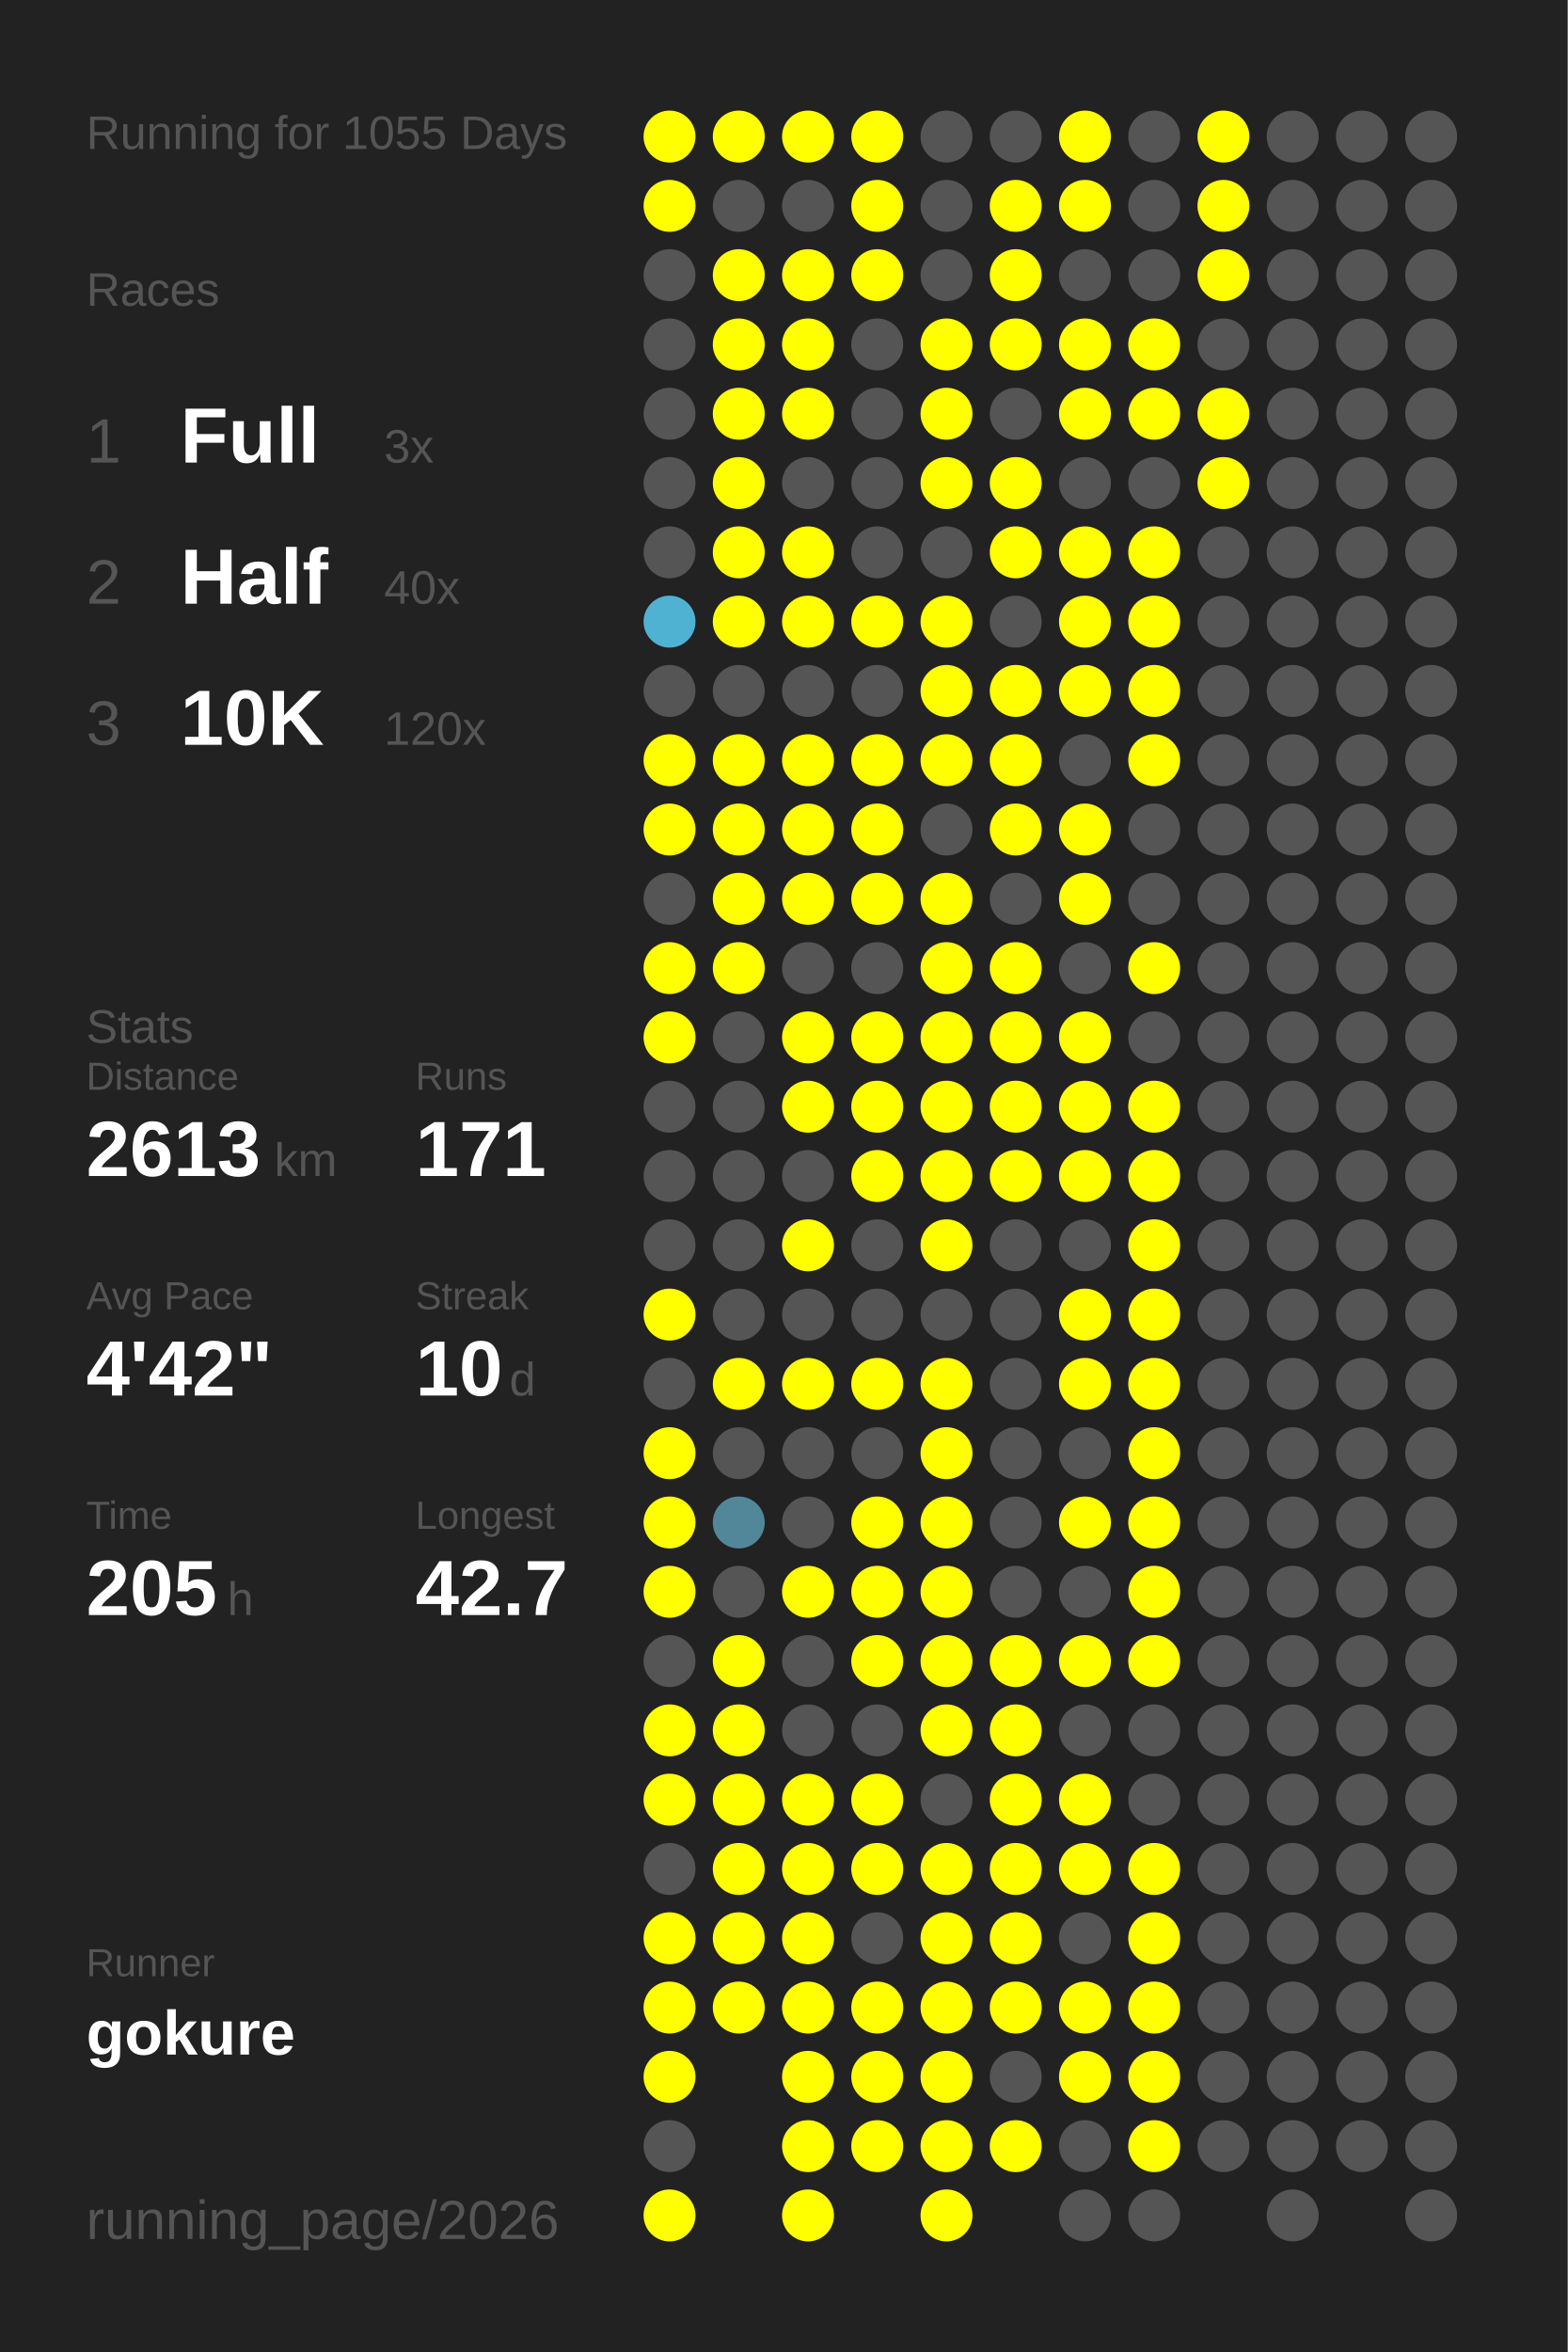
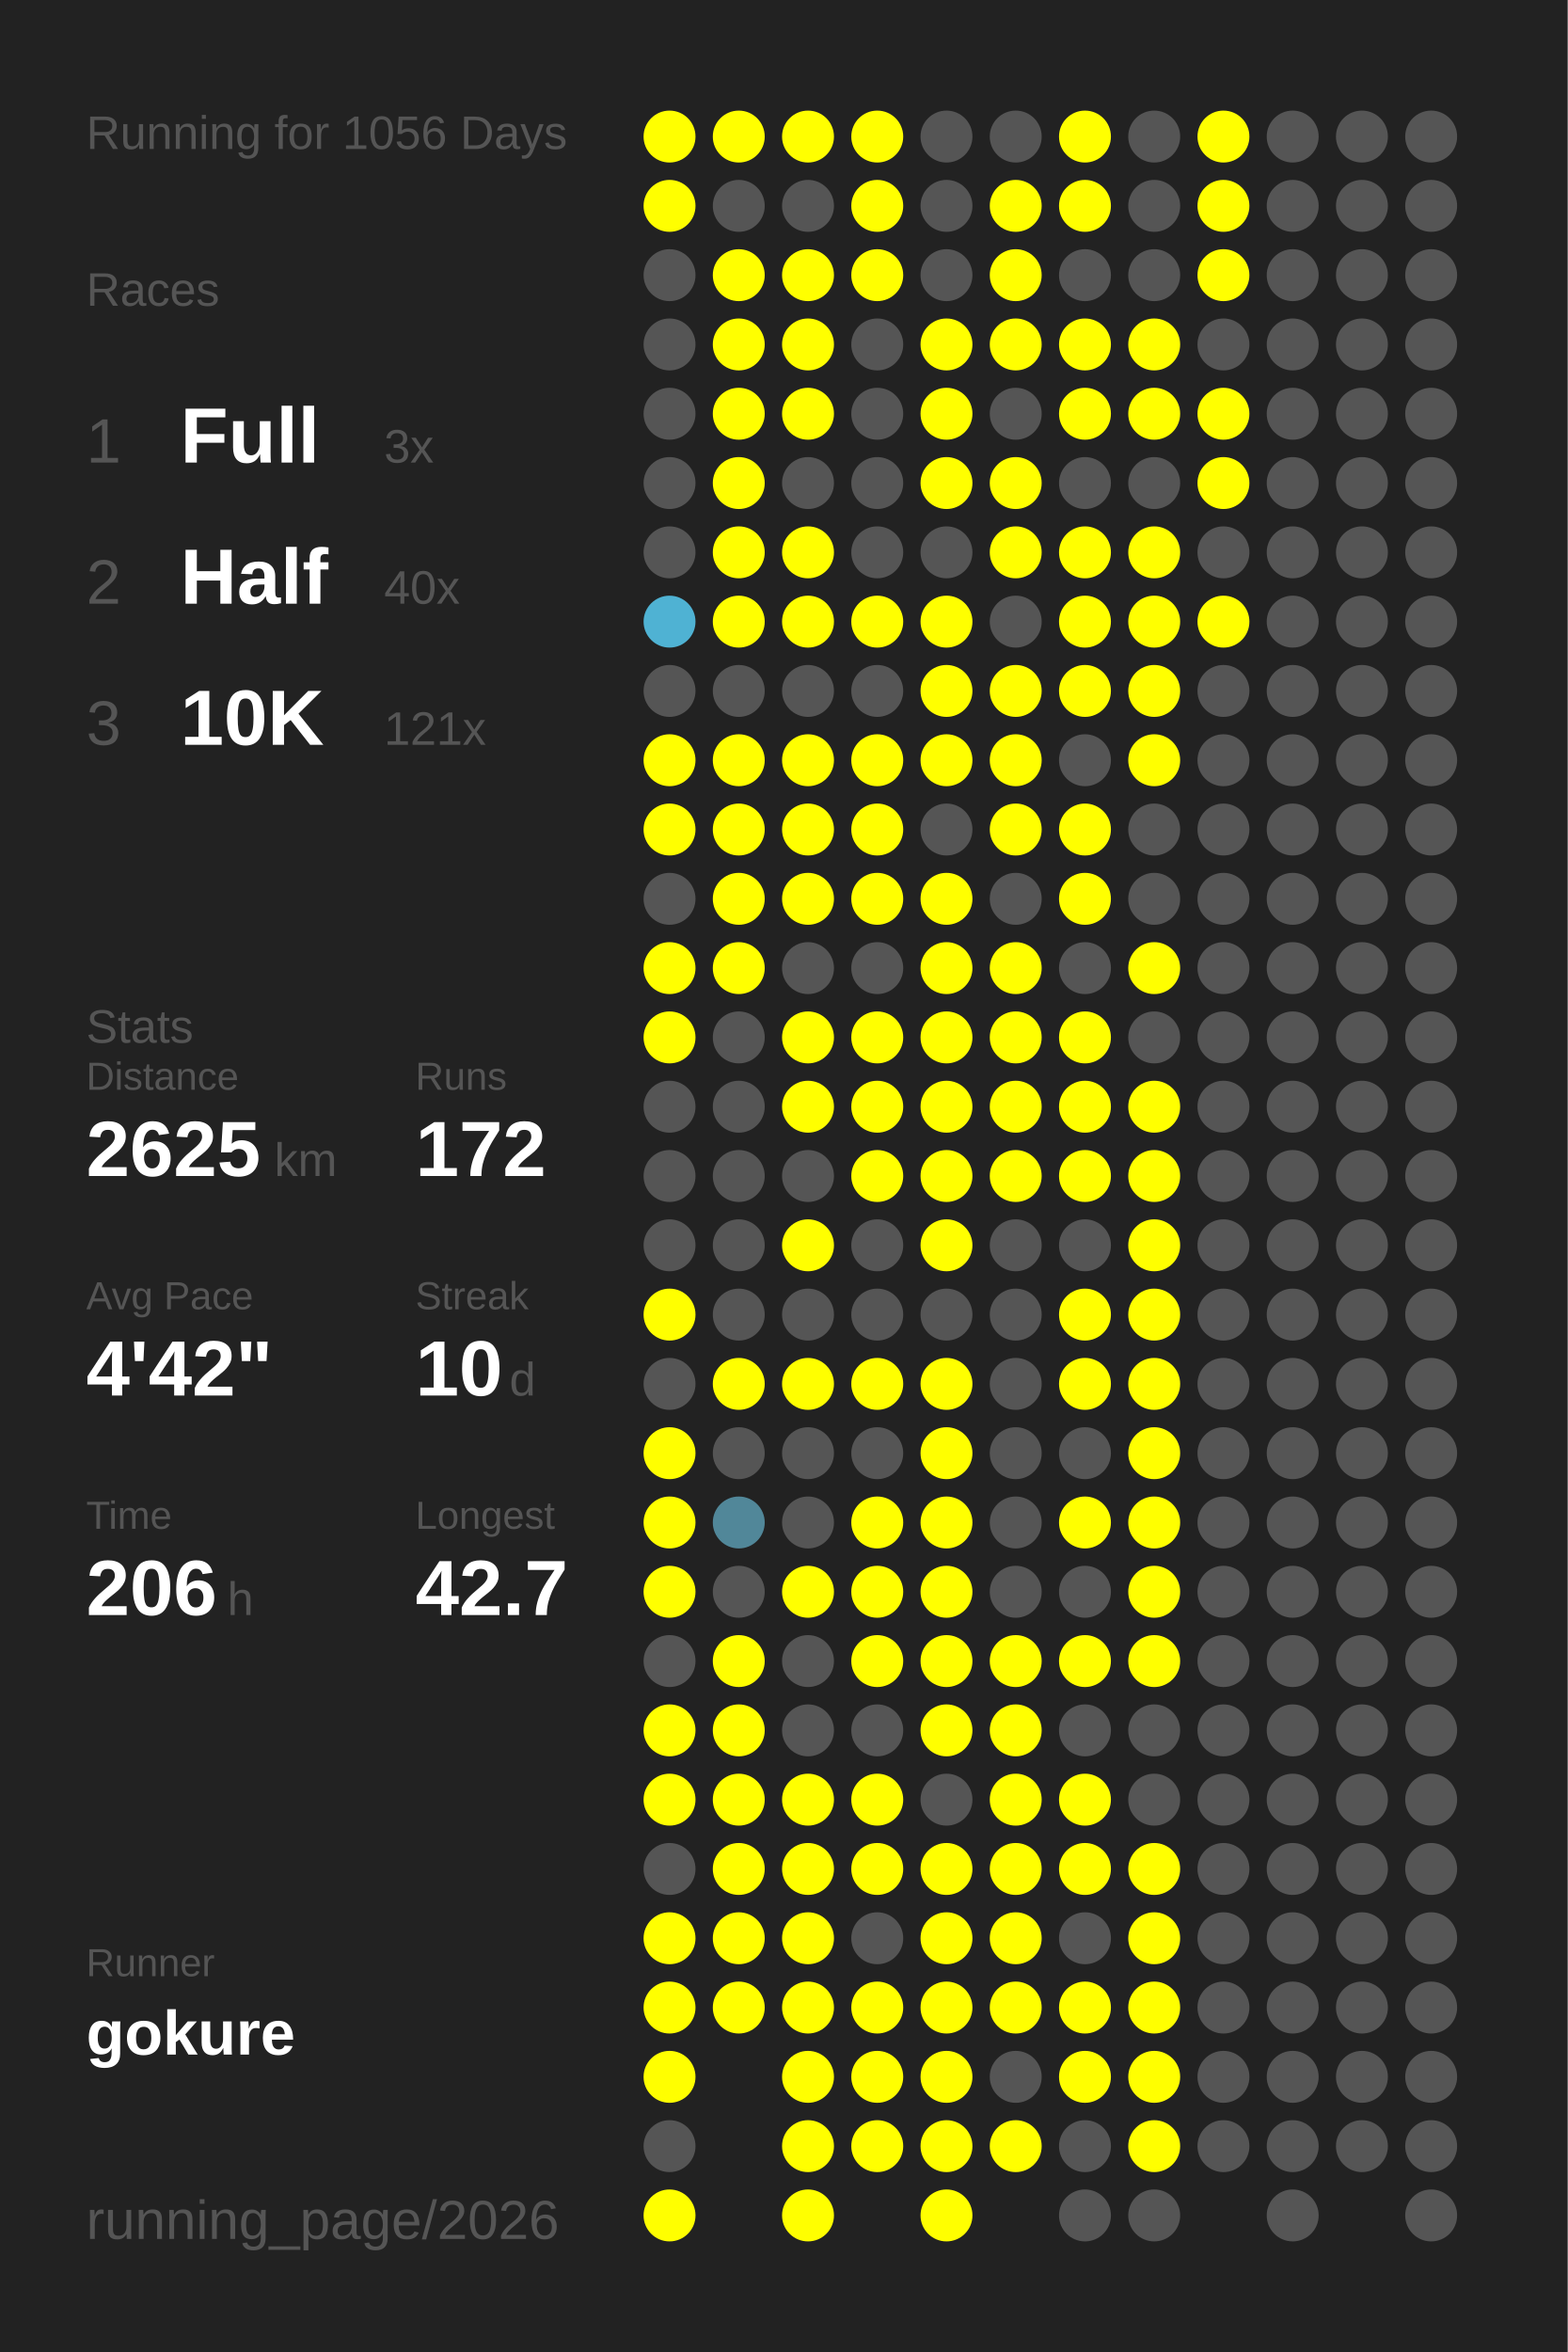
<svg xmlns="http://www.w3.org/2000/svg" baseProfile="full" height="300mm" version="1.1" viewBox="0,0,200,300" width="200mm">
  <defs />
  <rect fill="#222222" height="300" width="200" x="0" y="0" />
-   <text fill="#555555" style="font-size:6px; font-family:Arial;" x="11" y="19">Running for 1055 Days</text>
+   <text fill="#555555" style="font-size:6px; font-family:Arial;" x="11" y="19">Running for 1056 Days</text>
  <text fill="#555555" style="font-size:6px; font-family:Arial;" x="11" y="39">Races</text>
  <text fill="#555555" style="font-size:8px; font-family:Arial;" x="11" y="59">1</text>
  <text fill="#FFFFFF" style="font-size:10px; font-family:Arial; font-weight:bold;" x="23" y="59">Full</text>
  <text fill="#555555" style="font-size:6px; font-family:Arial;" x="49" y="59">3x</text>
  <text fill="#555555" style="font-size:8px; font-family:Arial;" x="11" y="77">2</text>
  <text fill="#FFFFFF" style="font-size:10px; font-family:Arial; font-weight:bold;" x="23" y="77">Half</text>
  <text fill="#555555" style="font-size:6px; font-family:Arial;" x="49" y="77">40x</text>
  <text fill="#555555" style="font-size:8px; font-family:Arial;" x="11" y="95">3</text>
  <text fill="#FFFFFF" style="font-size:10px; font-family:Arial; font-weight:bold;" x="23" y="95">10K</text>
-   <text fill="#555555" style="font-size:6px; font-family:Arial;" x="49" y="95">120x</text>
+   <text fill="#555555" style="font-size:6px; font-family:Arial;" x="49" y="95">121x</text>
  <text fill="#555555" style="font-size:6px; font-family:Arial;" x="11" y="133">Stats</text>
  <text fill="#555555" style="font-size:5px; font-family:Arial;" x="11" y="139">Distance</text>
-   <text fill="#FFFFFF" style="font-size:10px; font-family:Arial; font-weight:bold;" x="11" y="150">2613</text>
+   <text fill="#FFFFFF" style="font-size:10px; font-family:Arial; font-weight:bold;" x="11" y="150">2625</text>
  <text fill="#555555" style="font-size:6px; font-family:Arial;" x="35" y="150">km</text>
  <text fill="#555555" style="font-size:5px; font-family:Arial;" x="53" y="139">Runs</text>
-   <text fill="#FFFFFF" style="font-size:10px; font-family:Arial; font-weight:bold;" x="53" y="150">171</text>
+   <text fill="#FFFFFF" style="font-size:10px; font-family:Arial; font-weight:bold;" x="53" y="150">172</text>
  <text fill="#555555" style="font-size:5px; font-family:Arial;" x="11" y="167">Avg Pace</text>
  <text fill="#FFFFFF" style="font-size:10px; font-family:Arial; font-weight:bold;" x="11" y="178">4'42"</text>
  <text fill="#555555" style="font-size:5px; font-family:Arial;" x="53" y="167">Streak</text>
  <text fill="#FFFFFF" style="font-size:10px; font-family:Arial; font-weight:bold;" x="53" y="178">10</text>
  <text fill="#555555" style="font-size:6px; font-family:Arial;" x="65" y="178">d</text>
  <text fill="#555555" style="font-size:5px; font-family:Arial;" x="11" y="195">Time</text>
-   <text fill="#FFFFFF" style="font-size:10px; font-family:Arial; font-weight:bold;" x="11" y="206">205</text>
+   <text fill="#FFFFFF" style="font-size:10px; font-family:Arial; font-weight:bold;" x="11" y="206">206</text>
  <text fill="#555555" style="font-size:6px; font-family:Arial;" x="29" y="206">h</text>
  <text fill="#555555" style="font-size:5px; font-family:Arial;" x="53" y="195">Longest</text>
  <text fill="#FFFFFF" style="font-size:10px; font-family:Arial; font-weight:bold;" x="53" y="206">42.7</text>
  <text fill="#555555" style="font-size:5px; font-family:Arial;" x="11" y="252.065">Runner</text>
  <text fill="#FFFFFF" style="font-size:8px; font-family:Arial; font-weight:bold;" x="11" y="262.065">gokure</text>
  <text fill="#555555" style="font-size:7px; font-family:Arial;" x="11" y="285.581">running_page/2026</text>
  <circle cx="85.417" cy="17.419" fill="#FFFF00" r="3.312" />
  <circle cx="85.417" cy="26.258" fill="#FFFF00" r="3.312" />
  <circle cx="85.417" cy="35.097" fill="#555555" r="3.312" />
  <circle cx="85.417" cy="43.935" fill="#555555" r="3.312" />
  <circle cx="85.417" cy="52.774" fill="#555555" r="3.312" />
  <circle cx="85.417" cy="61.613" fill="#555555" r="3.312" />
  <circle cx="85.417" cy="70.452" fill="#555555" r="3.312" />
  <circle cx="85.417" cy="79.29" fill="#4fb2d3" r="3.312" />
  <circle cx="85.417" cy="88.129" fill="#555555" r="3.312" />
  <circle cx="85.417" cy="96.968" fill="#FFFF00" r="3.312" />
  <circle cx="85.417" cy="105.806" fill="#FFFF00" r="3.312" />
  <circle cx="85.417" cy="114.645" fill="#555555" r="3.312" />
  <circle cx="85.417" cy="123.484" fill="#FFFF00" r="3.312" />
  <circle cx="85.417" cy="132.323" fill="#FFFF00" r="3.312" />
  <circle cx="85.417" cy="141.161" fill="#555555" r="3.312" />
  <circle cx="85.417" cy="150" fill="#555555" r="3.312" />
  <circle cx="85.417" cy="158.839" fill="#555555" r="3.312" />
  <circle cx="85.417" cy="167.677" fill="#FFFF00" r="3.312" />
  <circle cx="85.417" cy="176.516" fill="#555555" r="3.312" />
  <circle cx="85.417" cy="185.355" fill="#FFFF00" r="3.312" />
  <circle cx="85.417" cy="194.194" fill="#FFFF00" r="3.312" />
  <circle cx="85.417" cy="203.032" fill="#FFFF00" r="3.312" />
  <circle cx="85.417" cy="211.871" fill="#555555" r="3.312" />
  <circle cx="85.417" cy="220.71" fill="#FFFF00" r="3.312" />
  <circle cx="85.417" cy="229.548" fill="#FFFF00" r="3.312" />
  <circle cx="85.417" cy="238.387" fill="#555555" r="3.312" />
  <circle cx="85.417" cy="247.226" fill="#FFFF00" r="3.312" />
  <circle cx="85.417" cy="256.065" fill="#FFFF00" r="3.312" />
  <circle cx="85.417" cy="264.903" fill="#FFFF00" r="3.312" />
  <circle cx="85.417" cy="273.742" fill="#555555" r="3.312" />
  <circle cx="85.417" cy="282.581" fill="#FFFF00" r="3.312" />
  <circle cx="94.25" cy="17.419" fill="#FFFF00" r="3.312" />
  <circle cx="94.25" cy="26.258" fill="#555555" r="3.312" />
  <circle cx="94.25" cy="35.097" fill="#FFFF00" r="3.312" />
  <circle cx="94.25" cy="43.935" fill="#FFFF00" r="3.312" />
  <circle cx="94.25" cy="52.774" fill="#FFFF00" r="3.312" />
  <circle cx="94.25" cy="61.613" fill="#FFFF00" r="3.312" />
  <circle cx="94.25" cy="70.452" fill="#FFFF00" r="3.312" />
  <circle cx="94.25" cy="79.29" fill="#FFFF00" r="3.312" />
  <circle cx="94.25" cy="88.129" fill="#555555" r="3.312" />
  <circle cx="94.25" cy="96.968" fill="#FFFF00" r="3.312" />
  <circle cx="94.25" cy="105.806" fill="#FFFF00" r="3.312" />
  <circle cx="94.25" cy="114.645" fill="#FFFF00" r="3.312" />
  <circle cx="94.25" cy="123.484" fill="#FFFF00" r="3.312" />
  <circle cx="94.25" cy="132.323" fill="#555555" r="3.312" />
  <circle cx="94.25" cy="141.161" fill="#555555" r="3.312" />
  <circle cx="94.25" cy="150" fill="#555555" r="3.312" />
  <circle cx="94.25" cy="158.839" fill="#555555" r="3.312" />
  <circle cx="94.25" cy="167.677" fill="#555555" r="3.312" />
  <circle cx="94.25" cy="176.516" fill="#FFFF00" r="3.312" />
  <circle cx="94.25" cy="185.355" fill="#555555" r="3.312" />
  <circle cx="94.25" cy="194.194" fill="#518799" r="3.312" />
  <circle cx="94.25" cy="203.032" fill="#555555" r="3.312" />
  <circle cx="94.25" cy="211.871" fill="#FFFF00" r="3.312" />
  <circle cx="94.25" cy="220.71" fill="#FFFF00" r="3.312" />
  <circle cx="94.25" cy="229.548" fill="#FFFF00" r="3.312" />
  <circle cx="94.25" cy="238.387" fill="#FFFF00" r="3.312" />
  <circle cx="94.25" cy="247.226" fill="#FFFF00" r="3.312" />
  <circle cx="94.25" cy="256.065" fill="#FFFF00" r="3.312" />
  <circle cx="103.083" cy="17.419" fill="#FFFF00" r="3.312" />
  <circle cx="103.083" cy="26.258" fill="#555555" r="3.312" />
  <circle cx="103.083" cy="35.097" fill="#FFFF00" r="3.312" />
  <circle cx="103.083" cy="43.935" fill="#FFFF00" r="3.312" />
  <circle cx="103.083" cy="52.774" fill="#FFFF00" r="3.312" />
  <circle cx="103.083" cy="61.613" fill="#555555" r="3.312" />
  <circle cx="103.083" cy="70.452" fill="#FFFF00" r="3.312" />
  <circle cx="103.083" cy="79.29" fill="#FFFF00" r="3.312" />
  <circle cx="103.083" cy="88.129" fill="#555555" r="3.312" />
  <circle cx="103.083" cy="96.968" fill="#FFFF00" r="3.312" />
  <circle cx="103.083" cy="105.806" fill="#FFFF00" r="3.312" />
  <circle cx="103.083" cy="114.645" fill="#FFFF00" r="3.312" />
  <circle cx="103.083" cy="123.484" fill="#555555" r="3.312" />
  <circle cx="103.083" cy="132.323" fill="#FFFF00" r="3.312" />
  <circle cx="103.083" cy="141.161" fill="#FFFF00" r="3.312" />
  <circle cx="103.083" cy="150" fill="#555555" r="3.312" />
  <circle cx="103.083" cy="158.839" fill="#FFFF00" r="3.312" />
  <circle cx="103.083" cy="167.677" fill="#555555" r="3.312" />
  <circle cx="103.083" cy="176.516" fill="#FFFF00" r="3.312" />
  <circle cx="103.083" cy="185.355" fill="#555555" r="3.312" />
  <circle cx="103.083" cy="194.194" fill="#555555" r="3.312" />
  <circle cx="103.083" cy="203.032" fill="#FFFF00" r="3.312" />
  <circle cx="103.083" cy="211.871" fill="#555555" r="3.312" />
  <circle cx="103.083" cy="220.71" fill="#555555" r="3.312" />
  <circle cx="103.083" cy="229.548" fill="#FFFF00" r="3.312" />
  <circle cx="103.083" cy="238.387" fill="#FFFF00" r="3.312" />
  <circle cx="103.083" cy="247.226" fill="#FFFF00" r="3.312" />
  <circle cx="103.083" cy="256.065" fill="#FFFF00" r="3.312" />
  <circle cx="103.083" cy="264.903" fill="#FFFF00" r="3.312" />
  <circle cx="103.083" cy="273.742" fill="#FFFF00" r="3.312" />
  <circle cx="103.083" cy="282.581" fill="#FFFF00" r="3.312" />
  <circle cx="111.917" cy="17.419" fill="#FFFF00" r="3.312" />
  <circle cx="111.917" cy="26.258" fill="#FFFF00" r="3.312" />
  <circle cx="111.917" cy="35.097" fill="#FFFF00" r="3.312" />
  <circle cx="111.917" cy="43.935" fill="#555555" r="3.312" />
  <circle cx="111.917" cy="52.774" fill="#555555" r="3.312" />
  <circle cx="111.917" cy="61.613" fill="#555555" r="3.312" />
  <circle cx="111.917" cy="70.452" fill="#555555" r="3.312" />
  <circle cx="111.917" cy="79.29" fill="#FFFF00" r="3.312" />
  <circle cx="111.917" cy="88.129" fill="#555555" r="3.312" />
  <circle cx="111.917" cy="96.968" fill="#FFFF00" r="3.312" />
  <circle cx="111.917" cy="105.806" fill="#FFFF00" r="3.312" />
  <circle cx="111.917" cy="114.645" fill="#FFFF00" r="3.312" />
  <circle cx="111.917" cy="123.484" fill="#555555" r="3.312" />
  <circle cx="111.917" cy="132.323" fill="#FFFF00" r="3.312" />
  <circle cx="111.917" cy="141.161" fill="#FFFF00" r="3.312" />
  <circle cx="111.917" cy="150" fill="#FFFF00" r="3.312" />
  <circle cx="111.917" cy="158.839" fill="#555555" r="3.312" />
  <circle cx="111.917" cy="167.677" fill="#555555" r="3.312" />
  <circle cx="111.917" cy="176.516" fill="#FFFF00" r="3.312" />
  <circle cx="111.917" cy="185.355" fill="#555555" r="3.312" />
  <circle cx="111.917" cy="194.194" fill="#FFFF00" r="3.312" />
  <circle cx="111.917" cy="203.032" fill="#FFFF00" r="3.312" />
  <circle cx="111.917" cy="211.871" fill="#FFFF00" r="3.312" />
  <circle cx="111.917" cy="220.71" fill="#555555" r="3.312" />
  <circle cx="111.917" cy="229.548" fill="#FFFF00" r="3.312" />
  <circle cx="111.917" cy="238.387" fill="#FFFF00" r="3.312" />
  <circle cx="111.917" cy="247.226" fill="#555555" r="3.312" />
  <circle cx="111.917" cy="256.065" fill="#FFFF00" r="3.312" />
  <circle cx="111.917" cy="264.903" fill="#FFFF00" r="3.312" />
  <circle cx="111.917" cy="273.742" fill="#FFFF00" r="3.312" />
  <circle cx="120.75" cy="17.419" fill="#555555" r="3.312" />
  <circle cx="120.75" cy="26.258" fill="#555555" r="3.312" />
  <circle cx="120.75" cy="35.097" fill="#555555" r="3.312" />
  <circle cx="120.75" cy="43.935" fill="#FFFF00" r="3.312" />
  <circle cx="120.75" cy="52.774" fill="#FFFF00" r="3.312" />
  <circle cx="120.75" cy="61.613" fill="#FFFF00" r="3.312" />
  <circle cx="120.75" cy="70.452" fill="#555555" r="3.312" />
  <circle cx="120.75" cy="79.29" fill="#FFFF00" r="3.312" />
  <circle cx="120.75" cy="88.129" fill="#FFFF00" r="3.312" />
  <circle cx="120.75" cy="96.968" fill="#FFFF00" r="3.312" />
  <circle cx="120.75" cy="105.806" fill="#555555" r="3.312" />
  <circle cx="120.75" cy="114.645" fill="#FFFF00" r="3.312" />
  <circle cx="120.75" cy="123.484" fill="#FFFF00" r="3.312" />
  <circle cx="120.75" cy="132.323" fill="#FFFF00" r="3.312" />
  <circle cx="120.75" cy="141.161" fill="#FFFF00" r="3.312" />
  <circle cx="120.75" cy="150" fill="#FFFF00" r="3.312" />
  <circle cx="120.75" cy="158.839" fill="#FFFF00" r="3.312" />
  <circle cx="120.75" cy="167.677" fill="#555555" r="3.312" />
  <circle cx="120.75" cy="176.516" fill="#FFFF00" r="3.312" />
  <circle cx="120.75" cy="185.355" fill="#FFFF00" r="3.312" />
  <circle cx="120.75" cy="194.194" fill="#FFFF00" r="3.312" />
  <circle cx="120.75" cy="203.032" fill="#FFFF00" r="3.312" />
  <circle cx="120.75" cy="211.871" fill="#FFFF00" r="3.312" />
  <circle cx="120.75" cy="220.71" fill="#FFFF00" r="3.312" />
  <circle cx="120.75" cy="229.548" fill="#555555" r="3.312" />
  <circle cx="120.75" cy="238.387" fill="#FFFF00" r="3.312" />
  <circle cx="120.75" cy="247.226" fill="#FFFF00" r="3.312" />
  <circle cx="120.75" cy="256.065" fill="#FFFF00" r="3.312" />
  <circle cx="120.75" cy="264.903" fill="#FFFF00" r="3.312" />
  <circle cx="120.75" cy="273.742" fill="#FFFF00" r="3.312" />
  <circle cx="120.75" cy="282.581" fill="#FFFF00" r="3.312" />
  <circle cx="129.583" cy="17.419" fill="#555555" r="3.312" />
  <circle cx="129.583" cy="26.258" fill="#FFFF00" r="3.312" />
  <circle cx="129.583" cy="35.097" fill="#FFFF00" r="3.312" />
  <circle cx="129.583" cy="43.935" fill="#FFFF00" r="3.312" />
  <circle cx="129.583" cy="52.774" fill="#555555" r="3.312" />
  <circle cx="129.583" cy="61.613" fill="#FFFF00" r="3.312" />
  <circle cx="129.583" cy="70.452" fill="#FFFF00" r="3.312" />
  <circle cx="129.583" cy="79.29" fill="#555555" r="3.312" />
  <circle cx="129.583" cy="88.129" fill="#FFFF00" r="3.312" />
  <circle cx="129.583" cy="96.968" fill="#FFFF00" r="3.312" />
  <circle cx="129.583" cy="105.806" fill="#FFFF00" r="3.312" />
  <circle cx="129.583" cy="114.645" fill="#555555" r="3.312" />
  <circle cx="129.583" cy="123.484" fill="#FFFF00" r="3.312" />
  <circle cx="129.583" cy="132.323" fill="#FFFF00" r="3.312" />
  <circle cx="129.583" cy="141.161" fill="#FFFF00" r="3.312" />
  <circle cx="129.583" cy="150" fill="#FFFF00" r="3.312" />
  <circle cx="129.583" cy="158.839" fill="#555555" r="3.312" />
  <circle cx="129.583" cy="167.677" fill="#555555" r="3.312" />
  <circle cx="129.583" cy="176.516" fill="#555555" r="3.312" />
  <circle cx="129.583" cy="185.355" fill="#555555" r="3.312" />
  <circle cx="129.583" cy="194.194" fill="#555555" r="3.312" />
  <circle cx="129.583" cy="203.032" fill="#555555" r="3.312" />
  <circle cx="129.583" cy="211.871" fill="#FFFF00" r="3.312" />
  <circle cx="129.583" cy="220.71" fill="#FFFF00" r="3.312" />
  <circle cx="129.583" cy="229.548" fill="#FFFF00" r="3.312" />
  <circle cx="129.583" cy="238.387" fill="#FFFF00" r="3.312" />
  <circle cx="129.583" cy="247.226" fill="#FFFF00" r="3.312" />
  <circle cx="129.583" cy="256.065" fill="#FFFF00" r="3.312" />
  <circle cx="129.583" cy="264.903" fill="#555555" r="3.312" />
  <circle cx="129.583" cy="273.742" fill="#FFFF00" r="3.312" />
  <circle cx="138.417" cy="17.419" fill="#FFFF00" r="3.312" />
  <circle cx="138.417" cy="26.258" fill="#FFFF00" r="3.312" />
  <circle cx="138.417" cy="35.097" fill="#555555" r="3.312" />
  <circle cx="138.417" cy="43.935" fill="#FFFF00" r="3.312" />
  <circle cx="138.417" cy="52.774" fill="#FFFF00" r="3.312" />
  <circle cx="138.417" cy="61.613" fill="#555555" r="3.312" />
  <circle cx="138.417" cy="70.452" fill="#FFFF00" r="3.312" />
  <circle cx="138.417" cy="79.29" fill="#FFFF00" r="3.312" />
  <circle cx="138.417" cy="88.129" fill="#FFFF00" r="3.312" />
  <circle cx="138.417" cy="96.968" fill="#555555" r="3.312" />
  <circle cx="138.417" cy="105.806" fill="#FFFF00" r="3.312" />
  <circle cx="138.417" cy="114.645" fill="#FFFF00" r="3.312" />
  <circle cx="138.417" cy="123.484" fill="#555555" r="3.312" />
  <circle cx="138.417" cy="132.323" fill="#FFFF00" r="3.312" />
  <circle cx="138.417" cy="141.161" fill="#FFFF00" r="3.312" />
  <circle cx="138.417" cy="150" fill="#FFFF00" r="3.312" />
  <circle cx="138.417" cy="158.839" fill="#555555" r="3.312" />
  <circle cx="138.417" cy="167.677" fill="#FFFF00" r="3.312" />
  <circle cx="138.417" cy="176.516" fill="#FFFF00" r="3.312" />
  <circle cx="138.417" cy="185.355" fill="#555555" r="3.312" />
  <circle cx="138.417" cy="194.194" fill="#FFFF00" r="3.312" />
  <circle cx="138.417" cy="203.032" fill="#555555" r="3.312" />
  <circle cx="138.417" cy="211.871" fill="#FFFF00" r="3.312" />
  <circle cx="138.417" cy="220.71" fill="#555555" r="3.312" />
  <circle cx="138.417" cy="229.548" fill="#FFFF00" r="3.312" />
  <circle cx="138.417" cy="238.387" fill="#FFFF00" r="3.312" />
  <circle cx="138.417" cy="247.226" fill="#555555" r="3.312" />
  <circle cx="138.417" cy="256.065" fill="#FFFF00" r="3.312" />
  <circle cx="138.417" cy="264.903" fill="#FFFF00" r="3.312" />
  <circle cx="138.417" cy="273.742" fill="#555555" r="3.312" />
  <circle cx="138.417" cy="282.581" fill="#555555" r="3.312" />
  <circle cx="147.25" cy="17.419" fill="#555555" r="3.312" />
  <circle cx="147.25" cy="26.258" fill="#555555" r="3.312" />
  <circle cx="147.25" cy="35.097" fill="#555555" r="3.312" />
  <circle cx="147.25" cy="43.935" fill="#FFFF00" r="3.312" />
  <circle cx="147.25" cy="52.774" fill="#FFFF00" r="3.312" />
  <circle cx="147.25" cy="61.613" fill="#555555" r="3.312" />
  <circle cx="147.25" cy="70.452" fill="#FFFF00" r="3.312" />
  <circle cx="147.25" cy="79.29" fill="#FFFF00" r="3.312" />
  <circle cx="147.25" cy="88.129" fill="#FFFF00" r="3.312" />
  <circle cx="147.25" cy="96.968" fill="#FFFF00" r="3.312" />
  <circle cx="147.25" cy="105.806" fill="#555555" r="3.312" />
  <circle cx="147.25" cy="114.645" fill="#555555" r="3.312" />
  <circle cx="147.25" cy="123.484" fill="#FFFF00" r="3.312" />
  <circle cx="147.25" cy="132.323" fill="#555555" r="3.312" />
  <circle cx="147.25" cy="141.161" fill="#FFFF00" r="3.312" />
  <circle cx="147.25" cy="150" fill="#FFFF00" r="3.312" />
  <circle cx="147.25" cy="158.839" fill="#FFFF00" r="3.312" />
  <circle cx="147.25" cy="167.677" fill="#FFFF00" r="3.312" />
  <circle cx="147.25" cy="176.516" fill="#FFFF00" r="3.312" />
  <circle cx="147.25" cy="185.355" fill="#FFFF00" r="3.312" />
  <circle cx="147.25" cy="194.194" fill="#FFFF00" r="3.312" />
  <circle cx="147.25" cy="203.032" fill="#FFFF00" r="3.312" />
  <circle cx="147.25" cy="211.871" fill="#FFFF00" r="3.312" />
  <circle cx="147.25" cy="220.71" fill="#555555" r="3.312" />
  <circle cx="147.25" cy="229.548" fill="#555555" r="3.312" />
  <circle cx="147.25" cy="238.387" fill="#FFFF00" r="3.312" />
  <circle cx="147.25" cy="247.226" fill="#FFFF00" r="3.312" />
  <circle cx="147.25" cy="256.065" fill="#FFFF00" r="3.312" />
  <circle cx="147.25" cy="264.903" fill="#FFFF00" r="3.312" />
  <circle cx="147.25" cy="273.742" fill="#FFFF00" r="3.312" />
  <circle cx="147.25" cy="282.581" fill="#555555" r="3.312" />
  <circle cx="156.083" cy="17.419" fill="#FFFF00" r="3.312" />
  <circle cx="156.083" cy="26.258" fill="#FFFF00" r="3.312" />
  <circle cx="156.083" cy="35.097" fill="#FFFF00" r="3.312" />
  <circle cx="156.083" cy="43.935" fill="#555555" r="3.312" />
  <circle cx="156.083" cy="52.774" fill="#FFFF00" r="3.312" />
  <circle cx="156.083" cy="61.613" fill="#FFFF00" r="3.312" />
  <circle cx="156.083" cy="70.452" fill="#555555" r="3.312" />
-   <circle cx="156.083" cy="79.29" fill="#555555" r="3.312" />
+   <circle cx="156.083" cy="79.29" fill="#FFFF00" r="3.312" />
  <circle cx="156.083" cy="88.129" fill="#555555" r="3.312" />
  <circle cx="156.083" cy="96.968" fill="#555555" r="3.312" />
  <circle cx="156.083" cy="105.806" fill="#555555" r="3.312" />
  <circle cx="156.083" cy="114.645" fill="#555555" r="3.312" />
  <circle cx="156.083" cy="123.484" fill="#555555" r="3.312" />
  <circle cx="156.083" cy="132.323" fill="#555555" r="3.312" />
  <circle cx="156.083" cy="141.161" fill="#555555" r="3.312" />
  <circle cx="156.083" cy="150" fill="#555555" r="3.312" />
  <circle cx="156.083" cy="158.839" fill="#555555" r="3.312" />
  <circle cx="156.083" cy="167.677" fill="#555555" r="3.312" />
  <circle cx="156.083" cy="176.516" fill="#555555" r="3.312" />
  <circle cx="156.083" cy="185.355" fill="#555555" r="3.312" />
  <circle cx="156.083" cy="194.194" fill="#555555" r="3.312" />
  <circle cx="156.083" cy="203.032" fill="#555555" r="3.312" />
  <circle cx="156.083" cy="211.871" fill="#555555" r="3.312" />
  <circle cx="156.083" cy="220.71" fill="#555555" r="3.312" />
  <circle cx="156.083" cy="229.548" fill="#555555" r="3.312" />
  <circle cx="156.083" cy="238.387" fill="#555555" r="3.312" />
  <circle cx="156.083" cy="247.226" fill="#555555" r="3.312" />
  <circle cx="156.083" cy="256.065" fill="#555555" r="3.312" />
  <circle cx="156.083" cy="264.903" fill="#555555" r="3.312" />
  <circle cx="156.083" cy="273.742" fill="#555555" r="3.312" />
  <circle cx="164.917" cy="17.419" fill="#555555" r="3.312" />
  <circle cx="164.917" cy="26.258" fill="#555555" r="3.312" />
  <circle cx="164.917" cy="35.097" fill="#555555" r="3.312" />
  <circle cx="164.917" cy="43.935" fill="#555555" r="3.312" />
  <circle cx="164.917" cy="52.774" fill="#555555" r="3.312" />
  <circle cx="164.917" cy="61.613" fill="#555555" r="3.312" />
  <circle cx="164.917" cy="70.452" fill="#555555" r="3.312" />
  <circle cx="164.917" cy="79.29" fill="#555555" r="3.312" />
  <circle cx="164.917" cy="88.129" fill="#555555" r="3.312" />
  <circle cx="164.917" cy="96.968" fill="#555555" r="3.312" />
  <circle cx="164.917" cy="105.806" fill="#555555" r="3.312" />
  <circle cx="164.917" cy="114.645" fill="#555555" r="3.312" />
  <circle cx="164.917" cy="123.484" fill="#555555" r="3.312" />
  <circle cx="164.917" cy="132.323" fill="#555555" r="3.312" />
  <circle cx="164.917" cy="141.161" fill="#555555" r="3.312" />
  <circle cx="164.917" cy="150" fill="#555555" r="3.312" />
  <circle cx="164.917" cy="158.839" fill="#555555" r="3.312" />
  <circle cx="164.917" cy="167.677" fill="#555555" r="3.312" />
  <circle cx="164.917" cy="176.516" fill="#555555" r="3.312" />
  <circle cx="164.917" cy="185.355" fill="#555555" r="3.312" />
  <circle cx="164.917" cy="194.194" fill="#555555" r="3.312" />
  <circle cx="164.917" cy="203.032" fill="#555555" r="3.312" />
  <circle cx="164.917" cy="211.871" fill="#555555" r="3.312" />
  <circle cx="164.917" cy="220.71" fill="#555555" r="3.312" />
  <circle cx="164.917" cy="229.548" fill="#555555" r="3.312" />
  <circle cx="164.917" cy="238.387" fill="#555555" r="3.312" />
  <circle cx="164.917" cy="247.226" fill="#555555" r="3.312" />
  <circle cx="164.917" cy="256.065" fill="#555555" r="3.312" />
  <circle cx="164.917" cy="264.903" fill="#555555" r="3.312" />
  <circle cx="164.917" cy="273.742" fill="#555555" r="3.312" />
  <circle cx="164.917" cy="282.581" fill="#555555" r="3.312" />
  <circle cx="173.75" cy="17.419" fill="#555555" r="3.312" />
  <circle cx="173.75" cy="26.258" fill="#555555" r="3.312" />
  <circle cx="173.75" cy="35.097" fill="#555555" r="3.312" />
  <circle cx="173.75" cy="43.935" fill="#555555" r="3.312" />
  <circle cx="173.75" cy="52.774" fill="#555555" r="3.312" />
  <circle cx="173.75" cy="61.613" fill="#555555" r="3.312" />
  <circle cx="173.75" cy="70.452" fill="#555555" r="3.312" />
  <circle cx="173.75" cy="79.29" fill="#555555" r="3.312" />
  <circle cx="173.75" cy="88.129" fill="#555555" r="3.312" />
  <circle cx="173.75" cy="96.968" fill="#555555" r="3.312" />
  <circle cx="173.75" cy="105.806" fill="#555555" r="3.312" />
  <circle cx="173.75" cy="114.645" fill="#555555" r="3.312" />
  <circle cx="173.75" cy="123.484" fill="#555555" r="3.312" />
  <circle cx="173.75" cy="132.323" fill="#555555" r="3.312" />
  <circle cx="173.75" cy="141.161" fill="#555555" r="3.312" />
  <circle cx="173.75" cy="150" fill="#555555" r="3.312" />
  <circle cx="173.75" cy="158.839" fill="#555555" r="3.312" />
  <circle cx="173.75" cy="167.677" fill="#555555" r="3.312" />
  <circle cx="173.75" cy="176.516" fill="#555555" r="3.312" />
  <circle cx="173.75" cy="185.355" fill="#555555" r="3.312" />
  <circle cx="173.75" cy="194.194" fill="#555555" r="3.312" />
  <circle cx="173.75" cy="203.032" fill="#555555" r="3.312" />
  <circle cx="173.75" cy="211.871" fill="#555555" r="3.312" />
  <circle cx="173.75" cy="220.71" fill="#555555" r="3.312" />
  <circle cx="173.75" cy="229.548" fill="#555555" r="3.312" />
  <circle cx="173.75" cy="238.387" fill="#555555" r="3.312" />
  <circle cx="173.75" cy="247.226" fill="#555555" r="3.312" />
  <circle cx="173.75" cy="256.065" fill="#555555" r="3.312" />
  <circle cx="173.75" cy="264.903" fill="#555555" r="3.312" />
  <circle cx="173.75" cy="273.742" fill="#555555" r="3.312" />
  <circle cx="182.583" cy="17.419" fill="#555555" r="3.312" />
  <circle cx="182.583" cy="26.258" fill="#555555" r="3.312" />
  <circle cx="182.583" cy="35.097" fill="#555555" r="3.312" />
  <circle cx="182.583" cy="43.935" fill="#555555" r="3.312" />
  <circle cx="182.583" cy="52.774" fill="#555555" r="3.312" />
  <circle cx="182.583" cy="61.613" fill="#555555" r="3.312" />
  <circle cx="182.583" cy="70.452" fill="#555555" r="3.312" />
  <circle cx="182.583" cy="79.29" fill="#555555" r="3.312" />
  <circle cx="182.583" cy="88.129" fill="#555555" r="3.312" />
  <circle cx="182.583" cy="96.968" fill="#555555" r="3.312" />
  <circle cx="182.583" cy="105.806" fill="#555555" r="3.312" />
  <circle cx="182.583" cy="114.645" fill="#555555" r="3.312" />
  <circle cx="182.583" cy="123.484" fill="#555555" r="3.312" />
  <circle cx="182.583" cy="132.323" fill="#555555" r="3.312" />
  <circle cx="182.583" cy="141.161" fill="#555555" r="3.312" />
  <circle cx="182.583" cy="150" fill="#555555" r="3.312" />
  <circle cx="182.583" cy="158.839" fill="#555555" r="3.312" />
  <circle cx="182.583" cy="167.677" fill="#555555" r="3.312" />
  <circle cx="182.583" cy="176.516" fill="#555555" r="3.312" />
  <circle cx="182.583" cy="185.355" fill="#555555" r="3.312" />
  <circle cx="182.583" cy="194.194" fill="#555555" r="3.312" />
  <circle cx="182.583" cy="203.032" fill="#555555" r="3.312" />
  <circle cx="182.583" cy="211.871" fill="#555555" r="3.312" />
  <circle cx="182.583" cy="220.71" fill="#555555" r="3.312" />
  <circle cx="182.583" cy="229.548" fill="#555555" r="3.312" />
  <circle cx="182.583" cy="238.387" fill="#555555" r="3.312" />
  <circle cx="182.583" cy="247.226" fill="#555555" r="3.312" />
  <circle cx="182.583" cy="256.065" fill="#555555" r="3.312" />
  <circle cx="182.583" cy="264.903" fill="#555555" r="3.312" />
  <circle cx="182.583" cy="273.742" fill="#555555" r="3.312" />
  <circle cx="182.583" cy="282.581" fill="#555555" r="3.312" />
</svg>
